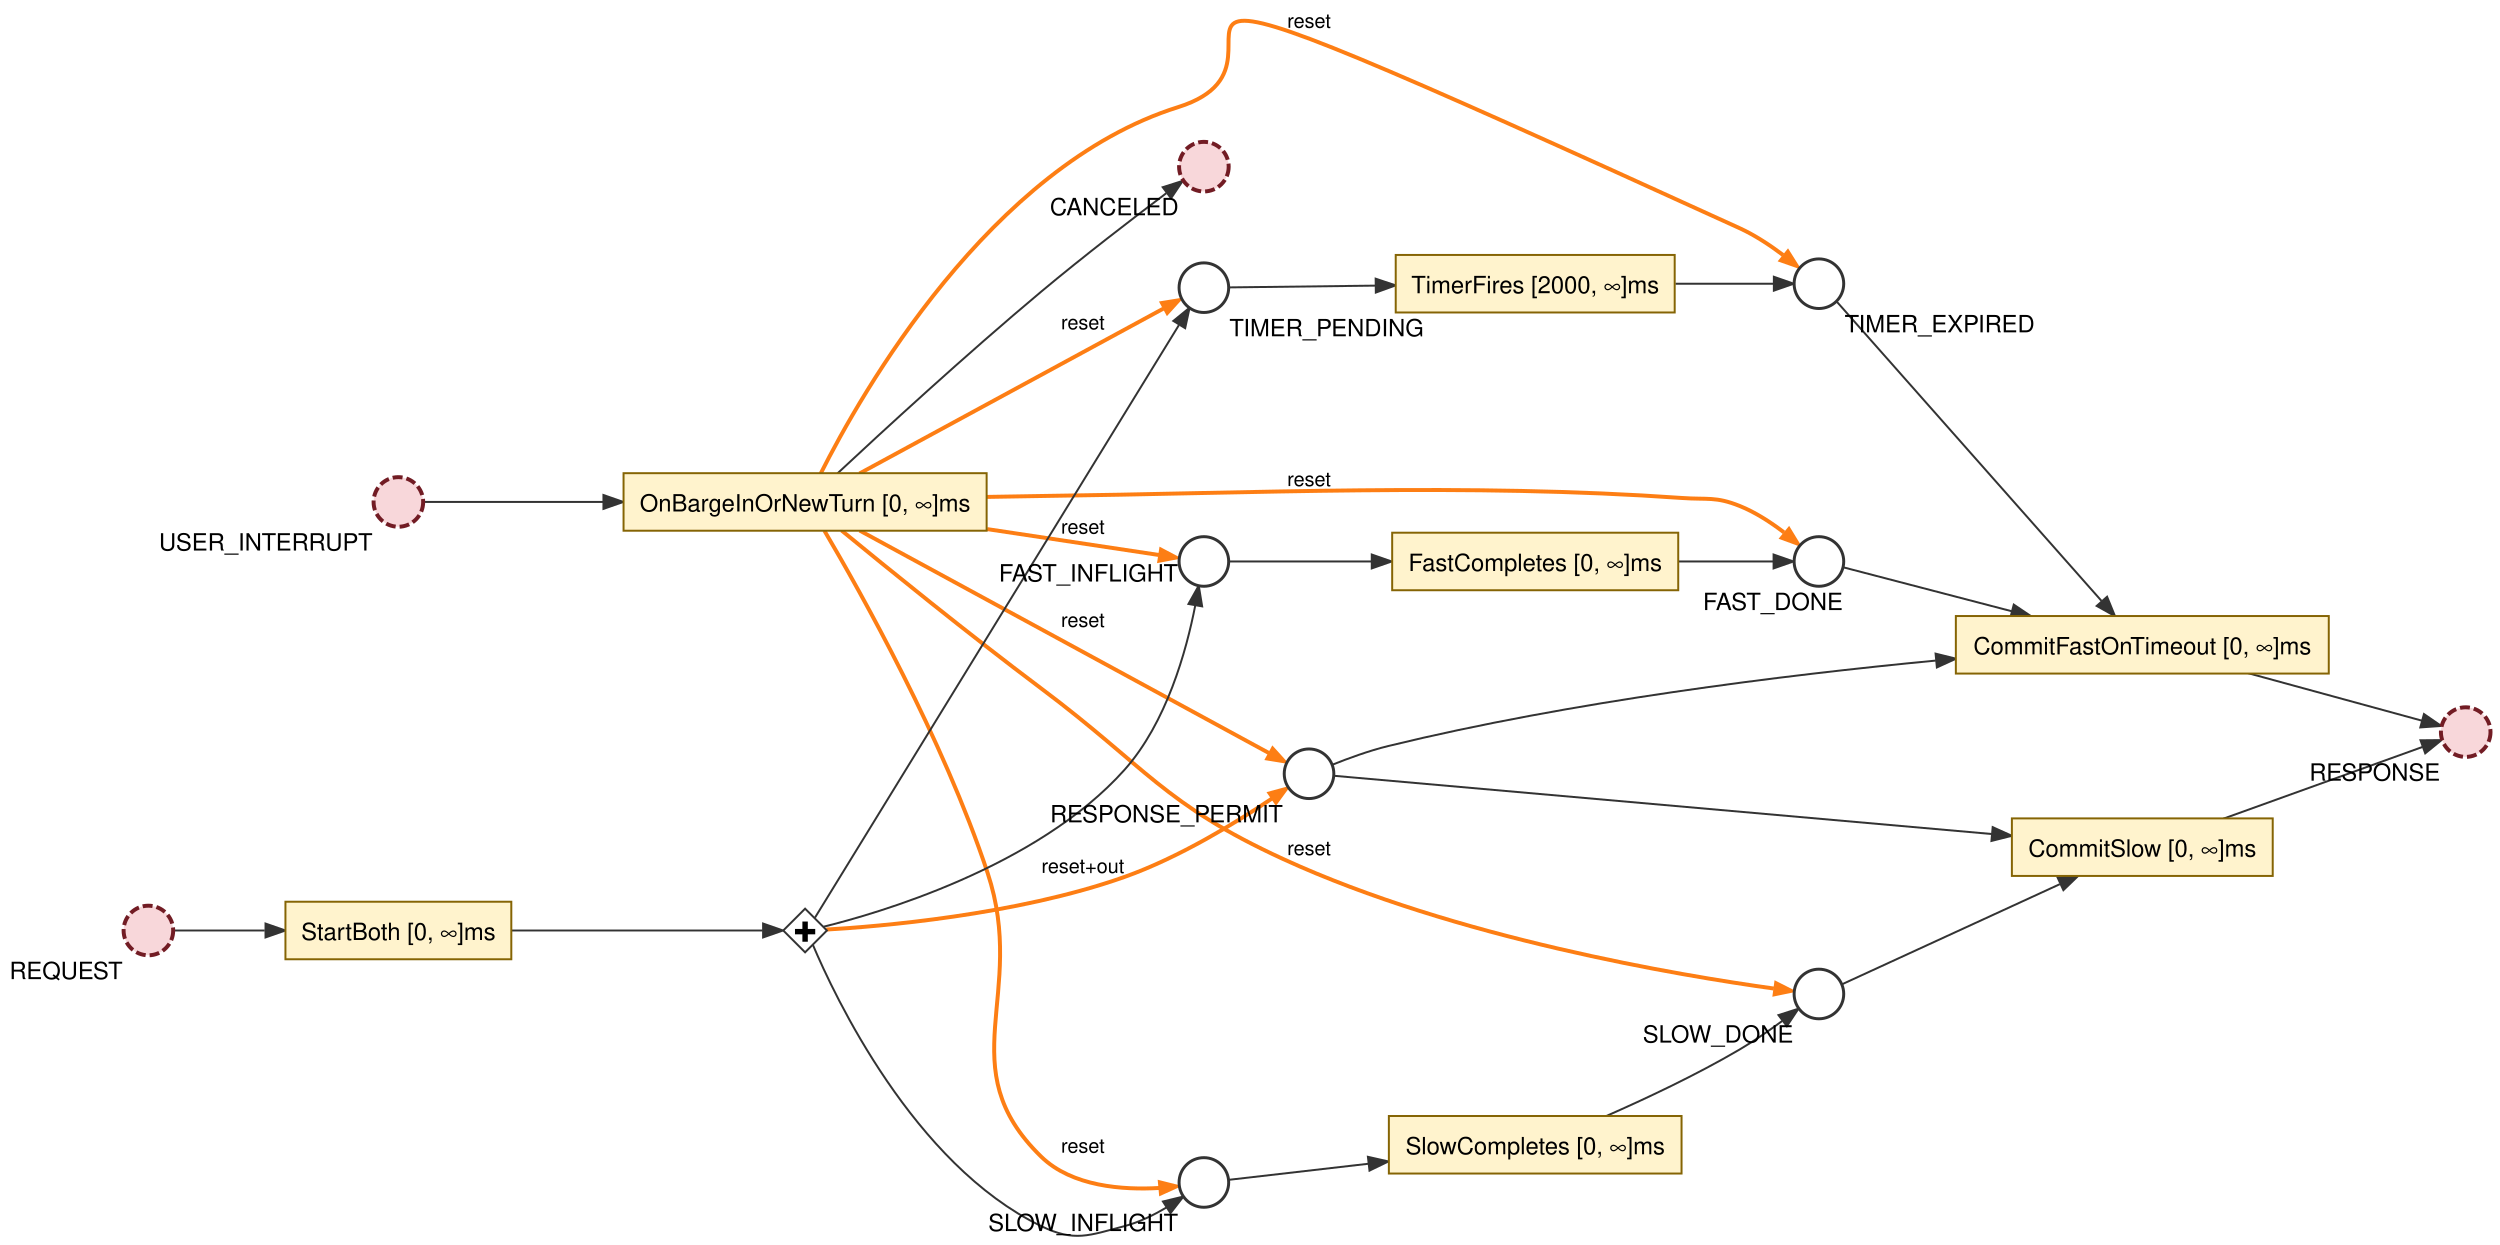
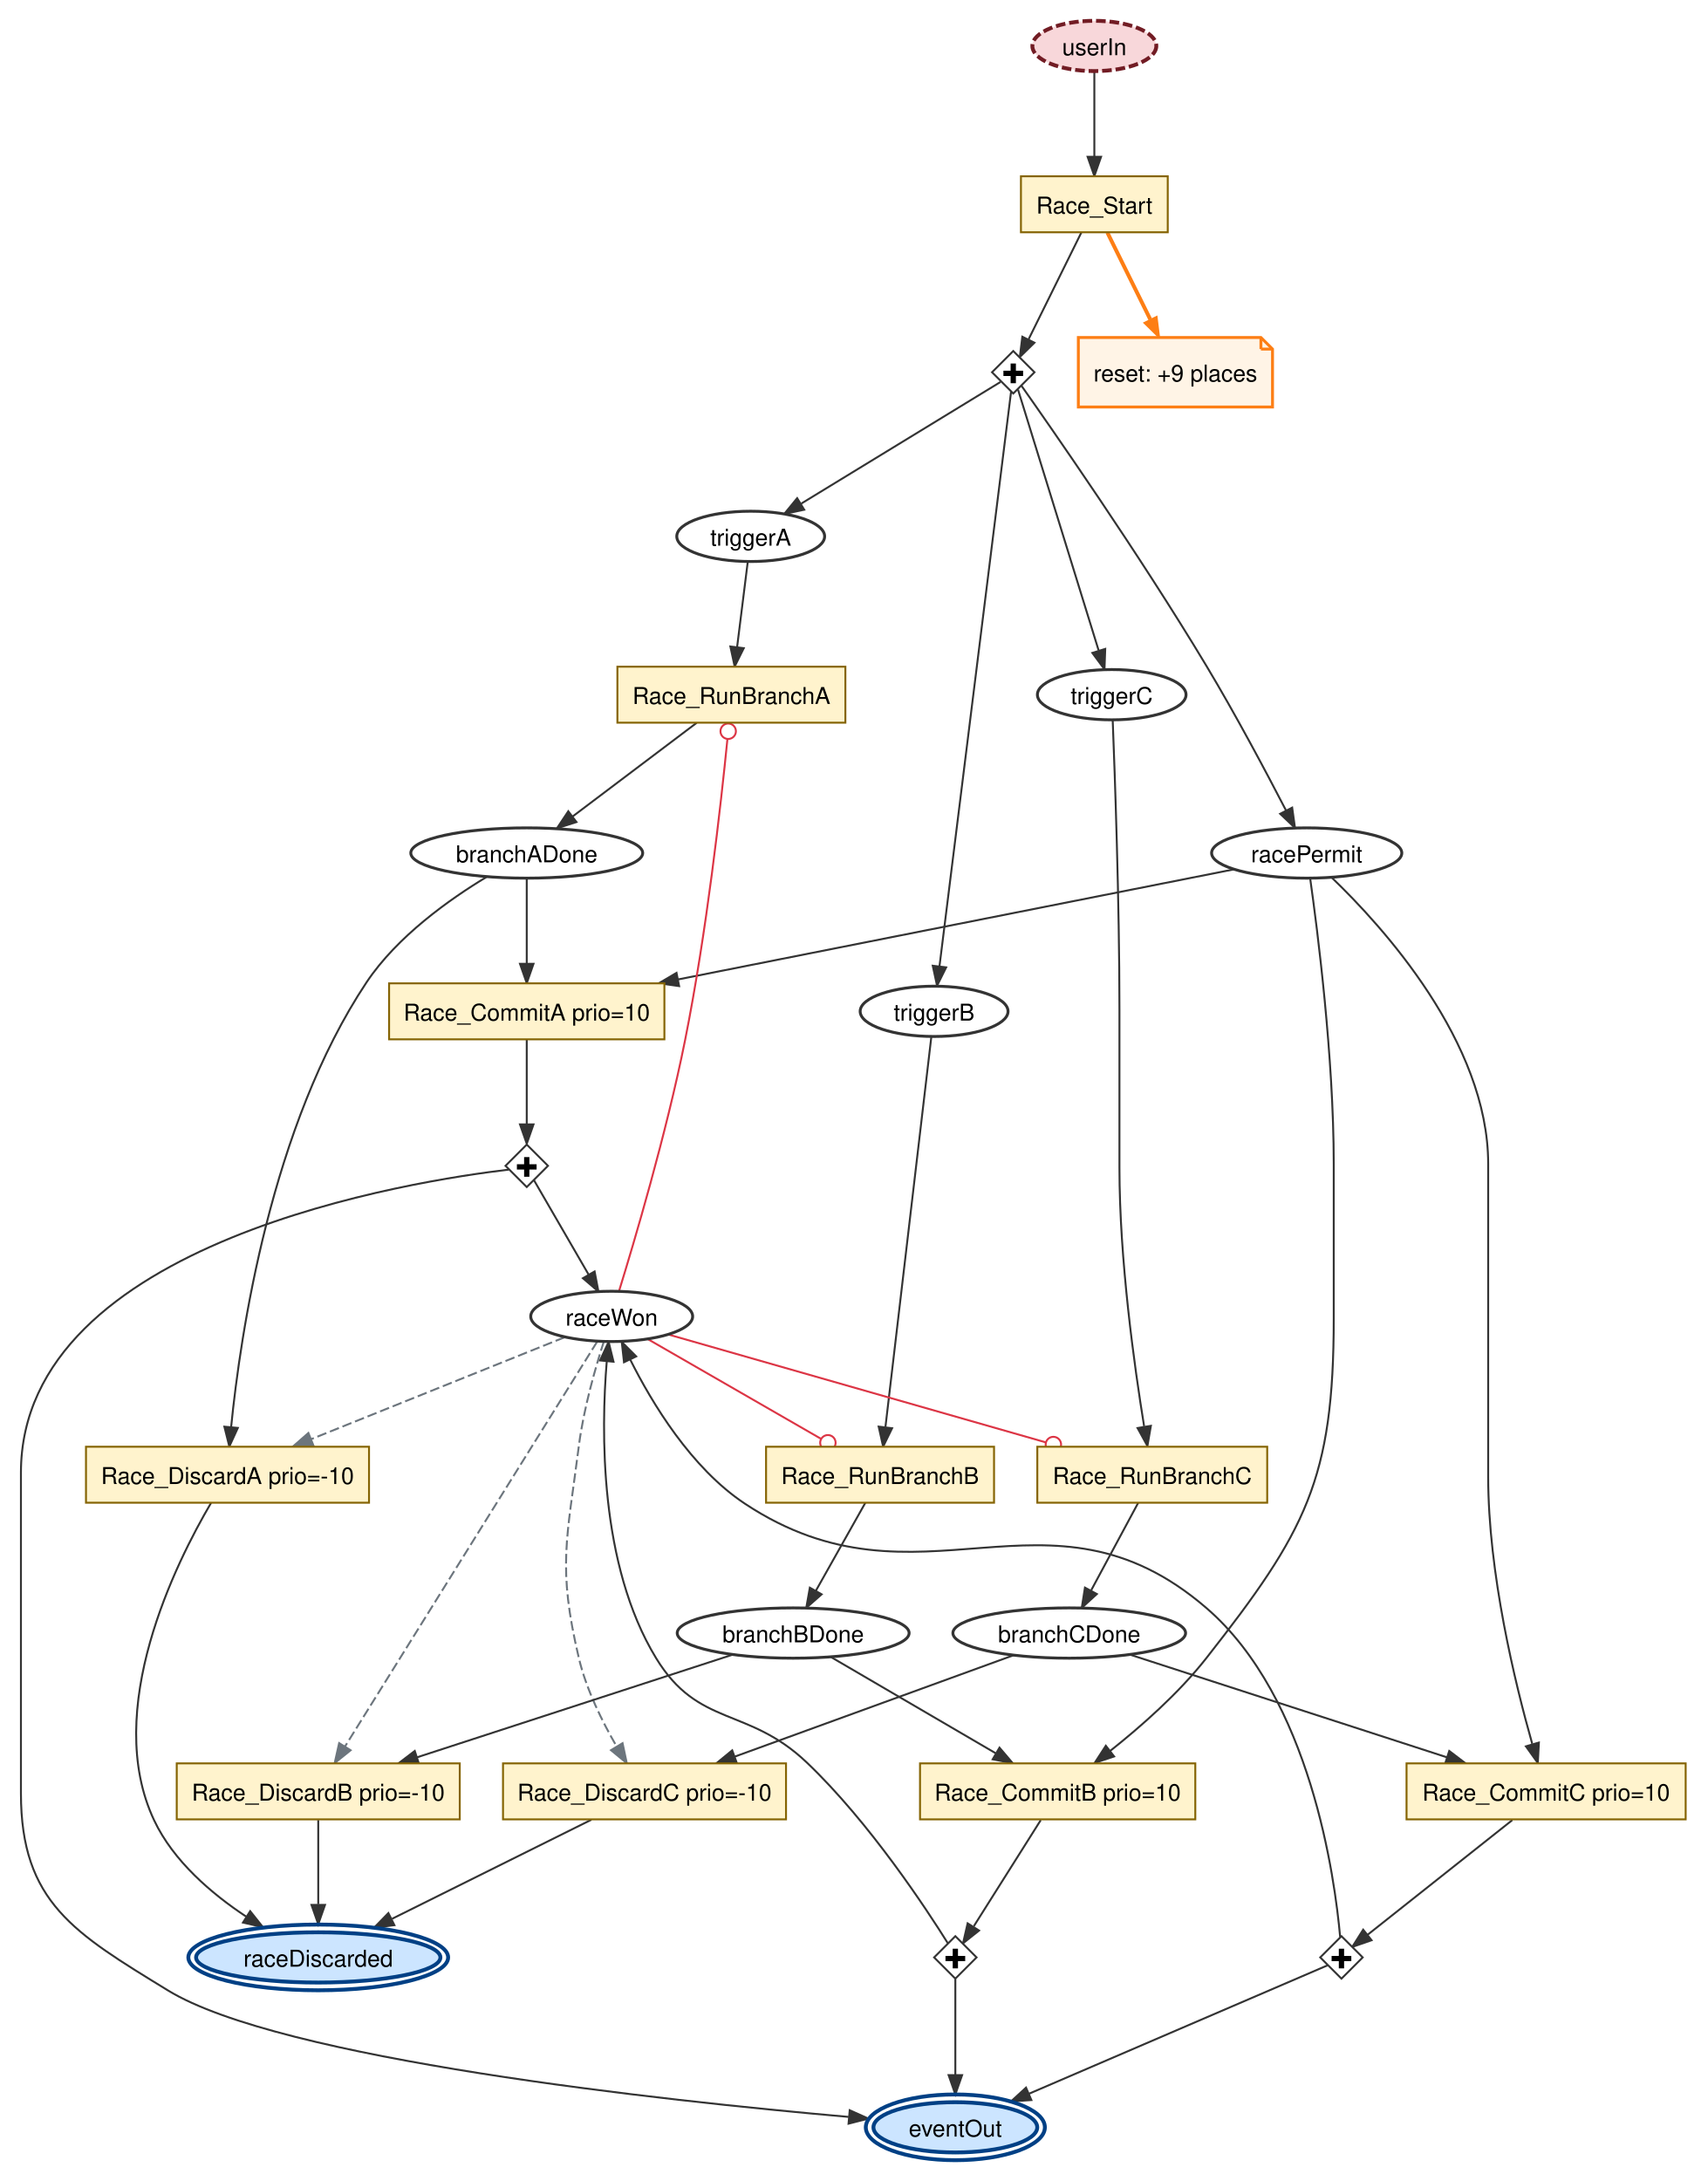
- <svg xmlns="http://www.w3.org/2000/svg" width="1260pt" height="627pt" viewBox="0.00 0.00 1259.51 627.04">
-   <g id="graph0" class="graph" transform="scale(1 1) rotate(0) translate(4 623.037)">
-     <polygon fill="white" stroke="white" points="-4,5 -4,-623.037 1256.51,-623.037 1256.51,5 -4,5" />
+ <svg xmlns="http://www.w3.org/2000/svg" width="885pt" height="1130pt" viewBox="0.00 0.00 884.60 1129.60">
+   <g id="graph0" class="graph" transform="scale(1 1) rotate(0) translate(10.8 1118.8)">
+     <polygon fill="white" stroke="white" points="-10.8,11.8 -10.8,-1118.8 874.8,-1118.8 874.8,11.8 -10.8,11.8" />
    <g id="edge1" class="edge">
-       <path fill="none" stroke="#333333" d="M83.397,-154.037C94.343,-154.037 111.511,-154.037 129.152,-154.037" />
-       <polygon fill="#333333" stroke="#333333" points="129.55,-157.538 139.55,-154.037 129.55,-150.538 129.55,-157.538" />
+       <path fill="none" stroke="#333333" d="M556,-1081.85C556,-1070.22 556,-1052.34 556,-1037.86" />
+       <polygon fill="#333333" stroke="#333333" points="559.5,-1037.61 556,-1027.61 552.5,-1037.61 559.5,-1037.61" />
+     </g>
+     <g id="edge7" class="edge">
+       <path fill="none" stroke="#333333" d="M376.481,-827.85C375.027,-816.216 372.793,-798.342 370.983,-783.86" />
+       <polygon fill="#333333" stroke="#333333" points="374.414,-783.095 369.701,-773.606 367.468,-783.963 374.414,-783.095" />
+     </g>
+     <g id="edge10" class="edge">
+       <path fill="none" stroke="#333333" d="M471.573,-581.87C467.159,-544.354 453.674,-429.729 447.792,-379.734" />
+       <polygon fill="#333333" stroke="#333333" points="451.24,-379.084 446.595,-369.561 444.288,-379.902 451.24,-379.084" />
+     </g>
+     <g id="edge13" class="edge">
+       <path fill="none" stroke="#333333" d="M565.507,-745.809C566.583,-718.822 569,-651.986 569,-596 569,-596 569,-596 569,-514 569,-466.332 576.744,-411.035 581.779,-380.122" />
+       <polygon fill="#333333" stroke="#333333" points="585.291,-380.336 583.492,-369.895 578.388,-379.18 585.291,-380.336" />
+     </g>
+     <g id="edge17" class="edge">
+       <path fill="none" stroke="#333333" d="M628.355,-668.546C562.972,-655.598 427.137,-628.7 340.495,-611.544" />
+       <polygon fill="#333333" stroke="#333333" points="340.932,-608.062 330.443,-609.553 339.573,-614.929 340.932,-608.062" />
+     </g>
+     <g id="edge22" class="edge">
+       <path fill="none" stroke="#333333" d="M667.773,-663.989C671.54,-637.392 680,-571.489 680,-516 680,-516 680,-516 680,-436 680,-352.459 665.577,-325.719 614,-260 599.654,-241.721 579.966,-224.434 564.089,-211.865" />
+       <polygon fill="#333333" stroke="#333333" points="566.232,-209.097 556.183,-205.741 561.946,-214.631 566.232,-209.097" />
+     </g>
+     <g id="edge27" class="edge">
+       <path fill="none" stroke="#333333" d="M679.07,-664.159C704.899,-639.388 760,-579.145 760,-516 760,-516 760,-516 760,-354 760,-304.106 773.928,-246.993 782.804,-215.662" />
+       <polygon fill="#333333" stroke="#333333" points="786.267,-216.29 785.702,-205.71 779.546,-214.333 786.267,-216.29" />
+     </g>
+     <g id="edge16" class="edge">
+       <path fill="none" stroke="#333333" d="M262,-663.85C262,-652.216 262,-634.342 262,-619.86" />
+       <polygon fill="#333333" stroke="#333333" points="265.5,-619.606 262,-609.606 258.5,-619.606 265.5,-619.606" />
+     </g>
+     <g id="edge31" class="edge">
+       <path fill="none" stroke="#333333" d="M241.188,-664.597C222.26,-653.182 194.922,-633.903 179,-610 129.483,-535.661 113.632,-427.312 108.885,-379.811" />
+       <polygon fill="#333333" stroke="#333333" points="112.348,-379.246 107.946,-369.609 105.377,-379.888 112.348,-379.246" />
    </g>
    <g id="edge9" class="edge">
-       <path fill="none" stroke="#333333" d="M615.11,-28.373C630.137,-30.104 657.693,-33.277 685.349,-36.462" />
-       <polygon fill="#333333" stroke="#333333" points="685.184,-39.966 695.519,-37.633 685.985,-33.012 685.184,-39.966" />
+       <path fill="none" stroke="#dc3545" d="M309.779,-450.034C317.292,-474.356 334.223,-531.205 344,-580 355.135,-635.572 362.557,-701.96 365.925,-735.793" />
+       <ellipse fill="none" stroke="#dc3545" cx="366.342" cy="-740.071" rx="4" ry="4" />
+     </g>
+     <g id="edge12" class="edge">
+       <path fill="none" stroke="#dc3545" d="M324.746,-425.211C347.739,-411.978 387.026,-389.366 414.415,-373.603" />
+       <ellipse fill="none" stroke="#dc3545" cx="417.986" cy="-371.548" rx="4" ry="4" />
+     </g>
+     <g id="edge15" class="edge">
+       <path fill="none" stroke="#dc3545" d="M335.436,-427.59C381.728,-414.363 472.3,-388.486 530.929,-371.734" />
+       <ellipse fill="none" stroke="#dc3545" cx="534.78" cy="-370.634" rx="4" ry="4" />
+     </g>
+     <g id="edge33" class="edge">
+       <path fill="none" stroke="#6c757d" stroke-dasharray="5,2" d="M281.599,-426.19C248.93,-413.057 190.44,-389.544 150.224,-373.376" />
+       <polygon fill="#6c757d" stroke="#6c757d" points="151.511,-370.122 140.927,-369.639 148.9,-376.616 151.511,-370.122" />
+     </g>
+     <g id="edge36" class="edge">
+       <path fill="none" stroke="#6c757d" stroke-dasharray="5,2" d="M298.462,-423.9C274.382,-385.245 199.066,-264.342 167.809,-214.167" />
+       <polygon fill="#6c757d" stroke="#6c757d" points="170.766,-212.294 162.508,-205.657 164.825,-215.996 170.766,-212.294" />
+     </g>
+     <g id="edge39" class="edge">
+       <path fill="none" stroke="#6c757d" stroke-dasharray="5,2" d="M301.937,-424.014C297.73,-410.923 291.439,-389.251 289,-370 282.854,-321.499 277.768,-307.581 289,-260 292.831,-243.771 301.161,-226.999 308.617,-214.173" />
+       <polygon fill="#6c757d" stroke="#6c757d" points="311.626,-215.961 313.815,-205.595 305.639,-212.333 311.626,-215.961" />
+     </g>
+     <g id="edge21" class="edge">
+       <path fill="none" stroke="#333333" d="M419.629,-260.538C441.867,-247.552 478.443,-226.194 504.86,-210.768" />
+       <polygon fill="#333333" stroke="#333333" points="506.87,-213.647 513.74,-205.582 503.34,-207.602 506.87,-213.647" />
+     </g>
+     <g id="edge34" class="edge">
+       <path fill="none" stroke="#333333" d="M368.844,-261.868C327.634,-248.466 254.466,-224.672 205.104,-208.619" />
+       <polygon fill="#333333" stroke="#333333" points="206.158,-205.281 195.565,-205.517 203.993,-211.938 206.158,-205.281" />
+     </g>
+     <g id="edge26" class="edge">
+       <path fill="none" stroke="#333333" d="M574.283,-261.868C615.661,-248.466 689.126,-224.672 738.688,-208.619" />
+       <polygon fill="#333333" stroke="#333333" points="739.831,-211.928 748.266,-205.517 737.674,-205.269 739.831,-211.928" />
+     </g>
+     <g id="edge37" class="edge">
+       <path fill="none" stroke="#333333" d="M514.239,-261.541C477.531,-248.193 413.553,-224.928 369.786,-209.013" />
+       <polygon fill="#333333" stroke="#333333" points="370.817,-205.664 360.223,-205.536 368.425,-212.242 370.817,-205.664" />
+     </g>
+     <g id="edge2" class="edge">
+       <path fill="none" stroke="#333333" d="M549.252,-998.343C541.795,-983.253 529.8,-958.976 521.908,-943.005" />
+       <polygon fill="#333333" stroke="#333333" points="524.971,-941.303 517.404,-933.888 518.696,-944.404 524.971,-941.303" />
+     </g>
+     <g id="edge40" class="edge">
+       <path fill="none" stroke="#fd7e14" stroke-width="2" d="M562.748,-998.343C568.721,-986.255 577.606,-968.274 584.962,-953.387" />
+       <polygon fill="#fd7e14" stroke="#fd7e14" points="588.236,-954.661 589.528,-944.145 581.961,-951.56 588.236,-954.661" />
+     </g>
+     <g id="edge8" class="edge">
+       <path fill="none" stroke="#333333" d="M350.019,-744.429C332.319,-731.071 305.188,-710.594 285.728,-695.908" />
+       <polygon fill="#333333" stroke="#333333" points="287.738,-693.04 277.648,-689.81 283.521,-698.627 287.738,-693.04" />
    </g>
    <g id="edge11" class="edge">
-       <path fill="none" stroke="#333333" d="M615.11,-340.037C630.398,-340.037 658.656,-340.037 686.792,-340.037" />
-       <polygon fill="#333333" stroke="#333333" points="687.128,-343.538 697.128,-340.037 687.128,-336.538 687.128,-343.538" />
-     </g>
-     <g id="edge7" class="edge">
-       <path fill="none" stroke="#333333" d="M615.11,-478.178C630.793,-478.368 660.125,-478.724 688.973,-479.073" />
-       <polygon fill="#333333" stroke="#333333" points="689.092,-482.575 699.133,-479.197 689.177,-475.576 689.092,-482.575" />
+       <path fill="none" stroke="#333333" d="M437.366,-340.429C430.331,-327.923 419.787,-309.177 411.691,-294.785" />
+       <polygon fill="#333333" stroke="#333333" points="414.74,-293.065 406.786,-286.065 408.639,-296.496 414.74,-293.065" />
    </g>
    <g id="edge14" class="edge">
-       <path fill="none" stroke="#333333" d="M668.124,-232.009C715.402,-227.824 895.767,-211.859 999.627,-202.666" />
-       <polygon fill="#333333" stroke="#333333" points="1000.09,-206.139 1009.74,-201.77 999.471,-199.166 1000.09,-206.139" />
+       <path fill="none" stroke="#333333" d="M578.706,-340.429C572.047,-328.042 562.099,-309.534 554.393,-295.197" />
+       <polygon fill="#333333" stroke="#333333" points="557.302,-293.216 549.485,-286.065 551.136,-296.53 557.302,-293.216" />
    </g>
    <g id="edge18" class="edge">
-       <path fill="none" stroke="#333333" d="M667.247,-237.586C674.977,-240.688 685.723,-244.651 695.508,-247.037 787.485,-269.468 894.589,-282.734 971.43,-290.085" />
-       <polygon fill="#333333" stroke="#333333" points="971.31,-293.589 981.593,-291.04 971.964,-286.62 971.31,-293.589" />
-     </g>
-     <g id="edge17" class="edge">
-       <path fill="none" stroke="#333333" d="M921.273,-471.259C945.367,-444.023 1019.36,-360.375 1054.97,-320.125" />
-       <polygon fill="#333333" stroke="#333333" points="1057.75,-322.266 1061.75,-312.457 1052.51,-317.627 1057.75,-322.266" />
-     </g>
-     <g id="edge13" class="edge">
-       <path fill="none" stroke="#333333" d="M924.071,-126.893C945.97,-136.958 997.323,-160.561 1033.93,-177.386" />
-       <polygon fill="#333333" stroke="#333333" points="1032.81,-180.724 1043.36,-181.72 1035.73,-174.364 1032.81,-180.724" />
-     </g>
-     <g id="edge16" class="edge">
-       <path fill="none" stroke="#333333" d="M924.829,-337.084C942.473,-332.481 977.821,-323.26 1009.74,-314.934" />
-       <polygon fill="#333333" stroke="#333333" points="1010.72,-318.296 1019.51,-312.385 1008.95,-311.523 1010.72,-318.296" />
+       <path fill="none" stroke="#333333" d="M262,-580.413C262,-568.29 262,-550.364 262,-536.499" />
+       <polygon fill="#333333" stroke="#333333" points="265.5,-536.438 262,-526.438 258.5,-536.439 265.5,-536.438" />
+     </g>
+     <g id="edge23" class="edge">
+       <path fill="none" stroke="#333333" d="M528.248,-176.129C518.697,-160.992 503.454,-136.833 493.586,-121.193" />
+       <polygon fill="#333333" stroke="#333333" points="496.288,-118.916 487.992,-112.327 490.368,-122.652 496.288,-118.916" />
+     </g>
+     <g id="edge28" class="edge">
+       <path fill="none" stroke="#333333" d="M772.496,-176.129C751.474,-159.47 716.664,-131.884 697.569,-116.753" />
+       <polygon fill="#333333" stroke="#333333" points="699.598,-113.895 689.587,-110.427 695.251,-119.381 699.598,-113.895" />
+     </g>
+     <g id="edge32" class="edge">
+       <path fill="none" stroke="#333333" d="M98.469,-340.378C80.393,-309.647 42.028,-233.154 69,-176 78.956,-154.903 98.735,-138.013 116.709,-126.113" />
+       <polygon fill="#333333" stroke="#333333" points="118.743,-128.969 125.337,-120.676 115.011,-123.047 118.743,-128.969" />
+     </g>
+     <g id="edge35" class="edge">
+       <path fill="none" stroke="#333333" d="M154,-176.129C154,-164.321 154,-147.022 154,-132.561" />
+       <polygon fill="#333333" stroke="#333333" points="157.5,-132.193 154,-122.193 150.5,-132.193 157.5,-132.193" />
+     </g>
+     <g id="edge38" class="edge">
+       <path fill="none" stroke="#333333" d="M295.471,-176.317C267.415,-162.372 223.673,-140.63 192.256,-125.015" />
+       <polygon fill="#333333" stroke="#333333" points="193.446,-121.698 182.933,-120.381 190.33,-127.966 193.446,-121.698" />
+     </g>
+     <g id="edge3" class="edge">
+       <path fill="none" stroke="#333333" d="M507.44,-920.997C489.089,-909.797 436.466,-877.681 404.246,-858.018" />
+       <polygon fill="#333333" stroke="#333333" points="405.713,-854.813 395.354,-852.591 402.067,-860.788 405.713,-854.813" />
+     </g>
+     <g id="edge4" class="edge">
+       <path fill="none" stroke="#333333" d="M512.861,-915.857C507.408,-872.102 483.907,-683.519 475.779,-618.297" />
+       <polygon fill="#333333" stroke="#333333" points="479.239,-617.758 474.529,-608.267 472.292,-618.623 479.239,-617.758" />
+     </g>
+     <g id="edge5" class="edge">
+       <path fill="none" stroke="#333333" d="M516.46,-917.042C523.957,-892.785 546.709,-819.175 558.202,-781.992" />
+       <polygon fill="#333333" stroke="#333333" points="561.642,-782.716 561.251,-772.129 554.954,-780.649 561.642,-782.716" />
+     </g>
+     <g id="edge6" class="edge">
+       <path fill="none" stroke="#333333" d="M518.196,-919.081C532.321,-899.071 579.204,-831.959 614,-774 629.19,-748.698 645.138,-718.663 655.303,-699.012" />
+       <polygon fill="#333333" stroke="#333333" points="658.469,-700.507 659.928,-690.013 652.244,-697.307 658.469,-700.507" />
+     </g>
+     <g id="edge19" class="edge">
+       <path fill="none" stroke="#333333" d="M252.675,-513.019C206.003,-507.549 0,-476.576 0,-356 0,-356 0,-356 0,-190 0,-133.466 27.809,-117.558 76,-88 134.296,-52.244 331.406,-30.964 428.717,-22.398" />
+       <polygon fill="#333333" stroke="#333333" points="429.284,-25.862 438.945,-21.513 428.68,-18.889 429.284,-25.862" />
    </g>
    <g id="edge20" class="edge">
-       <path fill="none" stroke="#333333" d="M209.299,-370.037C227.36,-370.037 263.59,-370.037 299.703,-370.037" />
-       <polygon fill="#333333" stroke="#333333" points="299.87,-373.538 309.87,-370.037 299.87,-366.538 299.87,-373.538" />
-     </g>
-     <g id="edge2" class="edge">
-       <path fill="none" stroke="#333333" d="M253.516,-154.037C295.579,-154.037 350.785,-154.037 380.119,-154.037" />
-       <polygon fill="#333333" stroke="#333333" points="380.342,-157.538 390.342,-154.037 380.342,-150.538 380.342,-157.538" />
-     </g>
-     <g id="edge8" class="edge">
-       <path fill="none" stroke="#333333" d="M840.182,-480.037C858.177,-480.037 876.245,-480.037 889.693,-480.037" />
-       <polygon fill="#333333" stroke="#333333" points="889.8,-483.538 899.8,-480.037 889.8,-476.538 889.8,-483.538" />
-     </g>
-     <g id="edge10" class="edge">
-       <path fill="none" stroke="#333333" d="M804.839,-60.313C825.011,-69.159 850.741,-81.247 872.508,-94.037 879.82,-98.334 887.48,-103.639 894.057,-108.471" />
-       <polygon fill="#333333" stroke="#333333" points="892.129,-111.4 902.22,-114.629 896.345,-105.812 892.129,-111.4" />
-     </g>
-     <g id="edge12" class="edge">
-       <path fill="none" stroke="#333333" d="M841.834,-340.037C859.162,-340.037 876.424,-340.037 889.431,-340.037" />
-       <polygon fill="#333333" stroke="#333333" points="889.661,-343.538 899.661,-340.037 889.661,-336.538 889.661,-343.538" />
-     </g>
-     <g id="edge15" class="edge">
-       <path fill="none" stroke="#333333" d="M1116.31,-210.375C1148.08,-221.822 1191.34,-237.406 1216.66,-246.528" />
-       <polygon fill="#333333" stroke="#333333" points="1215.73,-249.914 1226.33,-250.01 1218.11,-243.328 1215.73,-249.914" />
-     </g>
-     <g id="edge19" class="edge">
-       <path fill="none" stroke="#333333" d="M1128.78,-283.752C1158.61,-275.601 1194.35,-265.831 1216.5,-259.778" />
-       <polygon fill="#333333" stroke="#333333" points="1217.47,-263.141 1226.2,-257.129 1215.63,-256.389 1217.47,-263.141" />
-     </g>
-     <g id="edge21" class="edge">
-       <path fill="none" stroke="#333333" d="M417.849,-384.455C440.07,-405.191 482.694,-444.416 520.508,-476.037 541.725,-493.78 566.998,-513.173 583.604,-525.689" />
-       <polygon fill="#333333" stroke="#333333" points="581.758,-528.679 591.857,-531.881 585.959,-523.08 581.758,-528.679" />
-     </g>
-     <g id="edge22" class="edge">
-       <path fill="none" stroke="#fd7e14" stroke-width="2" d="M411.218,-355.577C429.314,-324.898 471.15,-250.56 493.508,-183.037 513.838,-121.637 474.149,-85.139 520.508,-40.037 536.051,-24.915 561.759,-23.183 580.042,-24.262" />
-       <polygon fill="#fd7e14" stroke="#fd7e14" points="579.786,-27.753 590.062,-25.172 580.42,-20.782 579.786,-27.753" />
-       <text text-anchor="middle" x="541.508" y="-42.037" font-family="Helvetica,Arial,sans-serif" font-size="10.00">reset</text>
-     </g>
-     <g id="edge23" class="edge">
-       <path fill="none" stroke="#fd7e14" stroke-width="2" d="M493.273,-356.354C525.423,-351.508 558.798,-346.476 579.834,-343.305" />
-       <polygon fill="#fd7e14" stroke="#fd7e14" points="580.535,-346.739 589.902,-341.787 579.492,-339.817 580.535,-346.739" />
-       <text text-anchor="middle" x="541.508" y="-354.037" font-family="Helvetica,Arial,sans-serif" font-size="10.00">reset</text>
+       <path fill="none" stroke="#333333" d="M265.751,-507.52C271.936,-496.838 284.529,-475.087 293.991,-458.743" />
+       <polygon fill="#333333" stroke="#333333" points="297.147,-460.278 299.128,-449.87 291.089,-456.77 297.147,-460.278" />
    </g>
    <g id="edge24" class="edge">
-       <path fill="none" stroke="#fd7e14" stroke-width="2" d="M419.849,-355.697C442.636,-336.977 484.045,-303.376 520.508,-276.037 573.586,-236.242 582.23,-217.741 642.508,-190.037 729.241,-150.175 842.879,-131.281 889.801,-124.778" />
-       <polygon fill="#fd7e14" stroke="#fd7e14" points="890.545,-128.21 899.994,-123.417 889.619,-121.271 890.545,-128.21" />
-       <text text-anchor="middle" x="655.508" y="-192.037" font-family="Helvetica,Arial,sans-serif" font-size="10.00">reset</text>
+       <path fill="none" stroke="#333333" d="M484,-93.797C484,-81.68 484,-61.007 484,-44.309" />
+       <polygon fill="#333333" stroke="#333333" points="487.5,-44.04 484,-34.04 480.5,-44.041 487.5,-44.04" />
    </g>
    <g id="edge25" class="edge">
-       <path fill="none" stroke="#fd7e14" stroke-width="2" d="M493.019,-372.573C502.303,-372.763 511.594,-372.924 520.508,-373.037 626.458,-374.384 735.458,-379.647 843.508,-372.037 856.487,-371.123 860.424,-372.862 872.508,-368.037 880.491,-364.85 888.371,-359.687 894.935,-354.657" />
-       <polygon fill="#fd7e14" stroke="#fd7e14" points="897.444,-357.126 902.958,-348.079 893.006,-351.713 897.444,-357.126" />
-       <text text-anchor="middle" x="655.508" y="-378.037" font-family="Helvetica,Arial,sans-serif" font-size="10.00">reset</text>
-     </g>
-     <g id="edge26" class="edge">
-       <path fill="none" stroke="#fd7e14" stroke-width="2" d="M428.933,-384.379C469.522,-406.407 546.269,-448.058 582.129,-467.52" />
-       <polygon fill="#fd7e14" stroke="#fd7e14" points="580.637,-470.693 591.095,-472.387 583.976,-464.54 580.637,-470.693" />
-       <text text-anchor="middle" x="541.508" y="-457.037" font-family="Helvetica,Arial,sans-serif" font-size="10.00">reset</text>
-     </g>
-     <g id="edge27" class="edge">
-       <path fill="none" stroke="#fd7e14" stroke-width="2" d="M409.395,-384.407C429.843,-424.967 494.738,-539.316 589.508,-569.037 669.71,-594.19 496.371,-679.566 872.508,-508.037 880.224,-504.518 887.968,-499.374 894.498,-494.451" />
-       <polygon fill="#fd7e14" stroke="#fd7e14" points="896.893,-497.018 902.534,-488.05 892.531,-491.543 896.893,-497.018" />
-       <text text-anchor="middle" x="655.508" y="-609.037" font-family="Helvetica,Arial,sans-serif" font-size="10.00">reset</text>
-     </g>
-     <g id="edge28" class="edge">
-       <path fill="none" stroke="#fd7e14" stroke-width="2" d="M429,-355.635C479.987,-327.916 590.66,-267.748 635.283,-243.489" />
-       <polygon fill="#fd7e14" stroke="#fd7e14" points="637.106,-246.482 644.22,-238.631 633.762,-240.332 637.106,-246.482" />
-       <text text-anchor="middle" x="541.508" y="-307.037" font-family="Helvetica,Arial,sans-serif" font-size="10.00">reset</text>
-     </g>
-     <g id="edge3" class="edge">
-       <path fill="none" stroke="#333333" d="M405.401,-146.888C416.082,-121.596 456.047,-36.215 520.508,-5.037 537.312,3.09 544.453,-0.296 562.508,-5.037 569.883,-6.974 577.333,-10.657 583.717,-14.463" />
-       <polygon fill="#333333" stroke="#333333" points="581.878,-17.442 592.174,-19.939 585.682,-11.566 581.878,-17.442" />
-     </g>
-     <g id="edge4" class="edge">
-       <path fill="none" stroke="#333333" d="M410.795,-155.939C436.905,-162.346 518.338,-185.571 562.508,-235.037 583.64,-258.704 593.678,-294.855 598.178,-317.963" />
-       <polygon fill="#333333" stroke="#333333" points="594.74,-318.618 599.922,-327.859 601.634,-317.403 594.74,-318.618" />
-     </g>
-     <g id="edge5" class="edge">
-       <path fill="none" stroke="#333333" d="M406.483,-160.509C430.038,-198.86 551.584,-396.755 589.914,-459.162" />
-       <polygon fill="#333333" stroke="#333333" points="587.108,-461.28 595.324,-467.969 593.073,-457.616 587.108,-461.28" />
-     </g>
-     <g id="edge6" class="edge">
-       <path fill="none" stroke="#fd7e14" stroke-width="2" d="M412.175,-154.505C437.54,-155.977 507.814,-161.64 562.508,-181.037 590.044,-190.803 618.921,-208.54 636.816,-220.553" />
-       <polygon fill="#fd7e14" stroke="#fd7e14" points="634.881,-223.47 645.107,-226.24 638.841,-217.697 634.881,-223.47" />
-       <text text-anchor="middle" x="541.508" y="-183.037" font-family="Helvetica,Arial,sans-serif" font-size="10.00">reset+out</text>
+       <path fill="none" stroke="#333333" d="M480.079,-112.395C469.638,-129.1 439.715,-174.901 407,-206 376.441,-235.05 350.952,-224.002 329,-260 299.467,-308.43 300.514,-378.211 303.433,-413.598" />
+       <polygon fill="#333333" stroke="#333333" points="299.973,-414.187 304.41,-423.808 306.941,-413.52 299.973,-414.187" />
+     </g>
+     <g id="edge29" class="edge">
+       <path fill="none" stroke="#333333" d="M676.882,-100.939C652.483,-90.448 571.046,-55.43 522.134,-34.398" />
+       <polygon fill="#333333" stroke="#333333" points="523.381,-31.124 512.811,-30.389 520.616,-37.555 523.381,-31.124" />
+     </g>
+     <g id="edge30" class="edge">
+       <path fill="none" stroke="#333333" d="M683.319,-115.584C680.638,-145.732 668.112,-239.39 614,-286 531.49,-357.072 465.797,-279.874 375,-340 347.1,-358.475 326.752,-392.353 315.652,-414.523" />
+       <polygon fill="#333333" stroke="#333333" points="312.377,-413.257 311.209,-423.788 318.689,-416.284 312.377,-413.257" />
    </g>
    <g id="node1" class="node">
-       <ellipse fill="#f8d7da" stroke="#721c24" stroke-width="2" stroke-dasharray="5,2" cx="70.508" cy="-154.037" rx="12.5" ry="12.5" />
-       <text text-anchor="middle" x="29.004" y="-129.537" font-family="Helvetica,Arial,sans-serif" font-size="12.00">REQUEST</text>
+       <ellipse fill="#f8d7da" stroke="#721c24" stroke-width="2" stroke-dasharray="5,2" cx="556" cy="-1095" rx="32.103" ry="13.021" />
+       <text text-anchor="middle" x="556" y="-1090.2" font-family="Helvetica,Arial,sans-serif" font-size="12.00">userIn</text>
    </g>
    <g id="node2" class="node">
-       <ellipse fill="#ffffff" stroke="#333333" stroke-width="1.5" cx="602.508" cy="-27.037" rx="12.5" ry="12.5" />
-       <text text-anchor="middle" x="541.668" y="-2.537" font-family="Helvetica,Arial,sans-serif" font-size="12.00">SLOW_INFLIGHT</text>
+       <ellipse fill="#ffffff" stroke="#333333" stroke-width="1.5" cx="378" cy="-841" rx="38.295" ry="13.021" />
+       <text text-anchor="middle" x="378" y="-836.2" font-family="Helvetica,Arial,sans-serif" font-size="12.00">triggerA</text>
    </g>
    <g id="node3" class="node">
-       <ellipse fill="#ffffff" stroke="#333333" stroke-width="1.5" cx="602.508" cy="-340.037" rx="12.5" ry="12.5" />
-       <text text-anchor="middle" x="544.331" y="-329.937" font-family="Helvetica,Arial,sans-serif" font-size="12.00">FAST_INFLIGHT</text>
+       <ellipse fill="#ffffff" stroke="#333333" stroke-width="1.5" cx="473" cy="-595" rx="38.295" ry="13.021" />
+       <text text-anchor="middle" x="473" y="-590.2" font-family="Helvetica,Arial,sans-serif" font-size="12.00">triggerB</text>
    </g>
    <g id="node4" class="node">
-       <ellipse fill="#ffffff" stroke="#333333" stroke-width="1.5" cx="602.508" cy="-478.037" rx="12.5" ry="12.5" />
-       <text text-anchor="middle" x="664.347" y="-453.537" font-family="Helvetica,Arial,sans-serif" font-size="12.00">TIMER_PENDING</text>
+       <ellipse fill="#ffffff" stroke="#333333" stroke-width="1.5" cx="565" cy="-759" rx="38.496" ry="13.021" />
+       <text text-anchor="middle" x="565" y="-754.2" font-family="Helvetica,Arial,sans-serif" font-size="12.00">triggerC</text>
    </g>
    <g id="node5" class="node">
-       <ellipse fill="#ffffff" stroke="#333333" stroke-width="1.5" cx="655.508" cy="-233.037" rx="12.5" ry="12.5" />
-       <text text-anchor="middle" x="583.661" y="-208.537" font-family="Helvetica,Arial,sans-serif" font-size="12.00">RESPONSE_PERMIT</text>
+       <ellipse fill="#ffffff" stroke="#333333" stroke-width="1.5" cx="666" cy="-677" rx="49.261" ry="13.021" />
+       <text text-anchor="middle" x="666" y="-672.2" font-family="Helvetica,Arial,sans-serif" font-size="12.00">racePermit</text>
    </g>
    <g id="node6" class="node">
-       <ellipse fill="#ffffff" stroke="#333333" stroke-width="1.5" cx="912.508" cy="-480.037" rx="12.5" ry="12.5" />
-       <text text-anchor="middle" x="973.351" y="-455.537" font-family="Helvetica,Arial,sans-serif" font-size="12.00">TIMER_EXPIRED</text>
+       <ellipse fill="#ffffff" stroke="#333333" stroke-width="1.5" cx="262" cy="-677" rx="60.063" ry="13.021" />
+       <text text-anchor="middle" x="262" y="-672.2" font-family="Helvetica,Arial,sans-serif" font-size="12.00">branchADone</text>
    </g>
    <g id="node7" class="node">
-       <ellipse fill="#ffffff" stroke="#333333" stroke-width="1.5" cx="912.508" cy="-122.037" rx="12.5" ry="12.5" />
-       <text text-anchor="middle" x="861.667" y="-97.537" font-family="Helvetica,Arial,sans-serif" font-size="12.00">SLOW_DONE</text>
+       <ellipse fill="#ffffff" stroke="#333333" stroke-width="1.5" cx="306" cy="-437" rx="41.936" ry="13.021" />
+       <text text-anchor="middle" x="306" y="-432.2" font-family="Helvetica,Arial,sans-serif" font-size="12.00">raceWon</text>
    </g>
    <g id="node8" class="node">
-       <ellipse fill="#ffffff" stroke="#333333" stroke-width="1.5" cx="912.508" cy="-340.037" rx="12.5" ry="12.5" />
-       <text text-anchor="middle" x="889.33" y="-315.537" font-family="Helvetica,Arial,sans-serif" font-size="12.00">FAST_DONE</text>
+       <ellipse fill="#ffffff" stroke="#333333" stroke-width="1.5" cx="400" cy="-273" rx="60.063" ry="13.021" />
+       <text text-anchor="middle" x="400" y="-268.2" font-family="Helvetica,Arial,sans-serif" font-size="12.00">branchBDone</text>
    </g>
    <g id="node9" class="node">
-       <ellipse fill="#f8d7da" stroke="#721c24" stroke-width="2" stroke-dasharray="5,2" cx="1238.51" cy="-254.037" rx="12.5" ry="12.5" />
-       <text text-anchor="middle" x="1192.67" y="-229.537" font-family="Helvetica,Arial,sans-serif" font-size="12.00">RESPONSE</text>
+       <ellipse fill="#ffffff" stroke="#333333" stroke-width="1.5" cx="543" cy="-273" rx="60.266" ry="13.021" />
+       <text text-anchor="middle" x="543" y="-268.2" font-family="Helvetica,Arial,sans-serif" font-size="12.00">branchCDone</text>
    </g>
    <g id="node10" class="node">
-       <ellipse fill="#f8d7da" stroke="#721c24" stroke-width="2" stroke-dasharray="5,2" cx="196.508" cy="-370.037" rx="12.5" ry="12.5" />
-       <text text-anchor="middle" x="129.668" y="-345.537" font-family="Helvetica,Arial,sans-serif" font-size="12.00">USER_INTERRUPT</text>
+       <ellipse fill="#cce5ff" stroke="#004085" stroke-width="2" cx="484" cy="-17" rx="42.426" ry="13.019" />
+       <ellipse fill="none" stroke="#004085" stroke-width="2" cx="484" cy="-17" rx="46.38" ry="17.021" />
+       <text text-anchor="middle" x="484" y="-12.2" font-family="Helvetica,Arial,sans-serif" font-size="12.00">eventOut</text>
    </g>
    <g id="node11" class="node">
-       <ellipse fill="#f8d7da" stroke="#721c24" stroke-width="2" stroke-dasharray="5,2" cx="602.508" cy="-539.037" rx="12.5" ry="12.5" />
-       <text text-anchor="middle" x="557.333" y="-514.537" font-family="Helvetica,Arial,sans-serif" font-size="12.00">CANCELED</text>
+       <ellipse fill="#cce5ff" stroke="#004085" stroke-width="2" cx="154" cy="-105" rx="63.283" ry="13.019" />
+       <ellipse fill="none" stroke="#004085" stroke-width="2" cx="154" cy="-105" rx="67.288" ry="17.021" />
+       <text text-anchor="middle" x="154" y="-100.2" font-family="Helvetica,Arial,sans-serif" font-size="12.00">raceDiscarded</text>
    </g>
    <g id="node12" class="node">
-       <polygon fill="#fff3cd" stroke="#856404" points="253.43,-168.537 139.586,-168.537 139.586,-139.537 253.43,-139.537 253.43,-168.537" />
-       <text text-anchor="middle" x="196.508" y="-149.237" font-family="Helvetica,Arial,sans-serif" font-size="12.00">StartBoth [0, ∞]ms</text>
+       <polygon fill="#fff3cd" stroke="#856404" points="594.022,-1027.5 517.978,-1027.5 517.978,-998.5 594.022,-998.5 594.022,-1027.5" />
+       <text text-anchor="middle" x="556" y="-1008.2" font-family="Helvetica,Arial,sans-serif" font-size="12.00">Race_Start</text>
    </g>
    <g id="node13" class="node">
-       <polygon fill="#fff3cd" stroke="#856404" points="839.813,-494.537 699.203,-494.537 699.203,-465.537 839.813,-465.537 839.813,-494.537" />
-       <text text-anchor="middle" x="769.508" y="-475.237" font-family="Helvetica,Arial,sans-serif" font-size="12.00">TimerFires [2000, ∞]ms</text>
+       <polygon fill="#fff3cd" stroke="#856404" points="427.046,-773.5 308.954,-773.5 308.954,-744.5 427.046,-744.5 427.046,-773.5" />
+       <text text-anchor="middle" x="368" y="-754.2" font-family="Helvetica,Arial,sans-serif" font-size="12.00">Race_RunBranchA</text>
    </g>
    <g id="node14" class="node">
-       <polygon fill="#fff3cd" stroke="#856404" points="843.27,-60.537 695.746,-60.537 695.746,-31.537 843.27,-31.537 843.27,-60.537" />
-       <text text-anchor="middle" x="769.508" y="-41.237" font-family="Helvetica,Arial,sans-serif" font-size="12.00">SlowCompletes [0, ∞]ms</text>
+       <polygon fill="#fff3cd" stroke="#856404" points="504.046,-369.5 385.954,-369.5 385.954,-340.5 504.046,-340.5 504.046,-369.5" />
+       <text text-anchor="middle" x="445" y="-350.2" font-family="Helvetica,Arial,sans-serif" font-size="12.00">Race_RunBranchB</text>
    </g>
    <g id="node15" class="node">
-       <polygon fill="#fff3cd" stroke="#856404" points="841.598,-354.537 697.417,-354.537 697.417,-325.537 841.598,-325.537 841.598,-354.537" />
-       <text text-anchor="middle" x="769.508" y="-335.237" font-family="Helvetica,Arial,sans-serif" font-size="12.00">FastCompletes [0, ∞]ms</text>
+       <polygon fill="#fff3cd" stroke="#856404" points="645.541,-369.5 526.459,-369.5 526.459,-340.5 645.541,-340.5 645.541,-369.5" />
+       <text text-anchor="middle" x="586" y="-350.2" font-family="Helvetica,Arial,sans-serif" font-size="12.00">Race_RunBranchC</text>
    </g>
    <g id="node16" class="node">
-       <polygon fill="#fff3cd" stroke="#856404" points="1141.24,-210.537 1009.77,-210.537 1009.77,-181.537 1141.24,-181.537 1141.24,-210.537" />
-       <text text-anchor="middle" x="1075.51" y="-191.237" font-family="Helvetica,Arial,sans-serif" font-size="12.00">CommitSlow [0, ∞]ms</text>
+       <polygon fill="#fff3cd" stroke="#856404" points="333.3,-609.5 190.7,-609.5 190.7,-580.5 333.3,-580.5 333.3,-609.5" />
+       <text text-anchor="middle" x="262" y="-590.2" font-family="Helvetica,Arial,sans-serif" font-size="12.00">Race_CommitA prio=10</text>
    </g>
    <g id="node17" class="node">
-       <polygon fill="#fff3cd" stroke="#856404" points="1169.49,-312.537 981.527,-312.537 981.527,-283.537 1169.49,-283.537 1169.49,-312.537" />
-       <text text-anchor="middle" x="1075.51" y="-293.237" font-family="Helvetica,Arial,sans-serif" font-size="12.00">CommitFastOnTimeout [0, ∞]ms</text>
+       <polygon fill="#fff3cd" stroke="#856404" points="608.293,-205.5 465.707,-205.5 465.707,-176.5 608.293,-176.5 608.293,-205.5" />
+       <text text-anchor="middle" x="537" y="-186.2" font-family="Helvetica,Arial,sans-serif" font-size="12.00">Race_CommitB prio=10</text>
    </g>
    <g id="node18" class="node">
-       <polygon fill="#fff3cd" stroke="#856404" points="493.01,-384.537 310.005,-384.537 310.005,-355.537 493.01,-355.537 493.01,-384.537" />
-       <text text-anchor="middle" x="401.508" y="-365.237" font-family="Helvetica,Arial,sans-serif" font-size="12.00">OnBargeInOrNewTurn [0, ∞]ms</text>
+       <polygon fill="#fff3cd" stroke="#856404" points="862.289,-205.5 717.711,-205.5 717.711,-176.5 862.289,-176.5 862.289,-205.5" />
+       <text text-anchor="middle" x="790" y="-186.2" font-family="Helvetica,Arial,sans-serif" font-size="12.00">Race_CommitC prio=10</text>
    </g>
    <g id="node19" class="node">
-       <polygon fill="#ffffff" stroke="#333333" points="401.508,-165.037 390.508,-154.037 401.508,-143.037 412.508,-154.037 401.508,-165.037" />
-       <text text-anchor="middle" x="401.508" y="-148.36" font-family="Helvetica,Arial,sans-serif" font-size="14.00">✚</text>
+       <polygon fill="#fff3cd" stroke="#856404" points="180.305,-369.5 33.695,-369.5 33.695,-340.5 180.305,-340.5 180.305,-369.5" />
+       <text text-anchor="middle" x="107" y="-350.2" font-family="Helvetica,Arial,sans-serif" font-size="12.00">Race_DiscardA prio=-10</text>
+     </g>
+     <g id="node20" class="node">
+       <polygon fill="#fff3cd" stroke="#856404" points="227.297,-205.5 80.703,-205.5 80.703,-176.5 227.297,-176.5 227.297,-205.5" />
+       <text text-anchor="middle" x="154" y="-186.2" font-family="Helvetica,Arial,sans-serif" font-size="12.00">Race_DiscardB prio=-10</text>
+     </g>
+     <g id="node21" class="node">
+       <polygon fill="#fff3cd" stroke="#856404" points="396.295,-205.5 249.705,-205.5 249.705,-176.5 396.295,-176.5 396.295,-205.5" />
+       <text text-anchor="middle" x="323" y="-186.2" font-family="Helvetica,Arial,sans-serif" font-size="12.00">Race_DiscardC prio=-10</text>
+     </g>
+     <g id="node22" class="node">
+       <polygon fill="#ffffff" stroke="#333333" points="514,-937 503,-926 514,-915 525,-926 514,-937" />
+       <text text-anchor="middle" x="514" y="-920.322" font-family="Helvetica,Arial,sans-serif" font-size="14.00">✚</text>
+     </g>
+     <g id="node23" class="node">
+       <polygon fill="#ffffff" stroke="#333333" points="262,-526 251,-515 262,-504 273,-515 262,-526" />
+       <text text-anchor="middle" x="262" y="-509.322" font-family="Helvetica,Arial,sans-serif" font-size="14.00">✚</text>
+     </g>
+     <g id="node24" class="node">
+       <polygon fill="#ffffff" stroke="#333333" points="484,-116 473,-105 484,-94 495,-105 484,-116" />
+       <text text-anchor="middle" x="484" y="-99.322" font-family="Helvetica,Arial,sans-serif" font-size="14.00">✚</text>
+     </g>
+     <g id="node25" class="node">
+       <polygon fill="#ffffff" stroke="#333333" points="684,-116 673,-105 684,-94 695,-105 684,-116" />
+       <text text-anchor="middle" x="684" y="-99.322" font-family="Helvetica,Arial,sans-serif" font-size="14.00">✚</text>
+     </g>
+     <g id="node26" class="node">
+       <polygon fill="#fff4e6" stroke="#fd7e14" stroke-width="1.5" points="642.287,-944 547.713,-944 547.713,-908 648.287,-908 648.287,-938 642.287,-944" />
+       <polyline fill="none" stroke="#fd7e14" stroke-width="1.5" points="642.287,-944 642.287,-938 " />
+       <polyline fill="none" stroke="#fd7e14" stroke-width="1.5" points="648.287,-938 642.287,-938 " />
+       <text text-anchor="middle" x="598" y="-921.2" font-family="Helvetica,Arial,sans-serif" font-size="12.00">reset: +9 places</text>
    </g>
  </g>
</svg>
